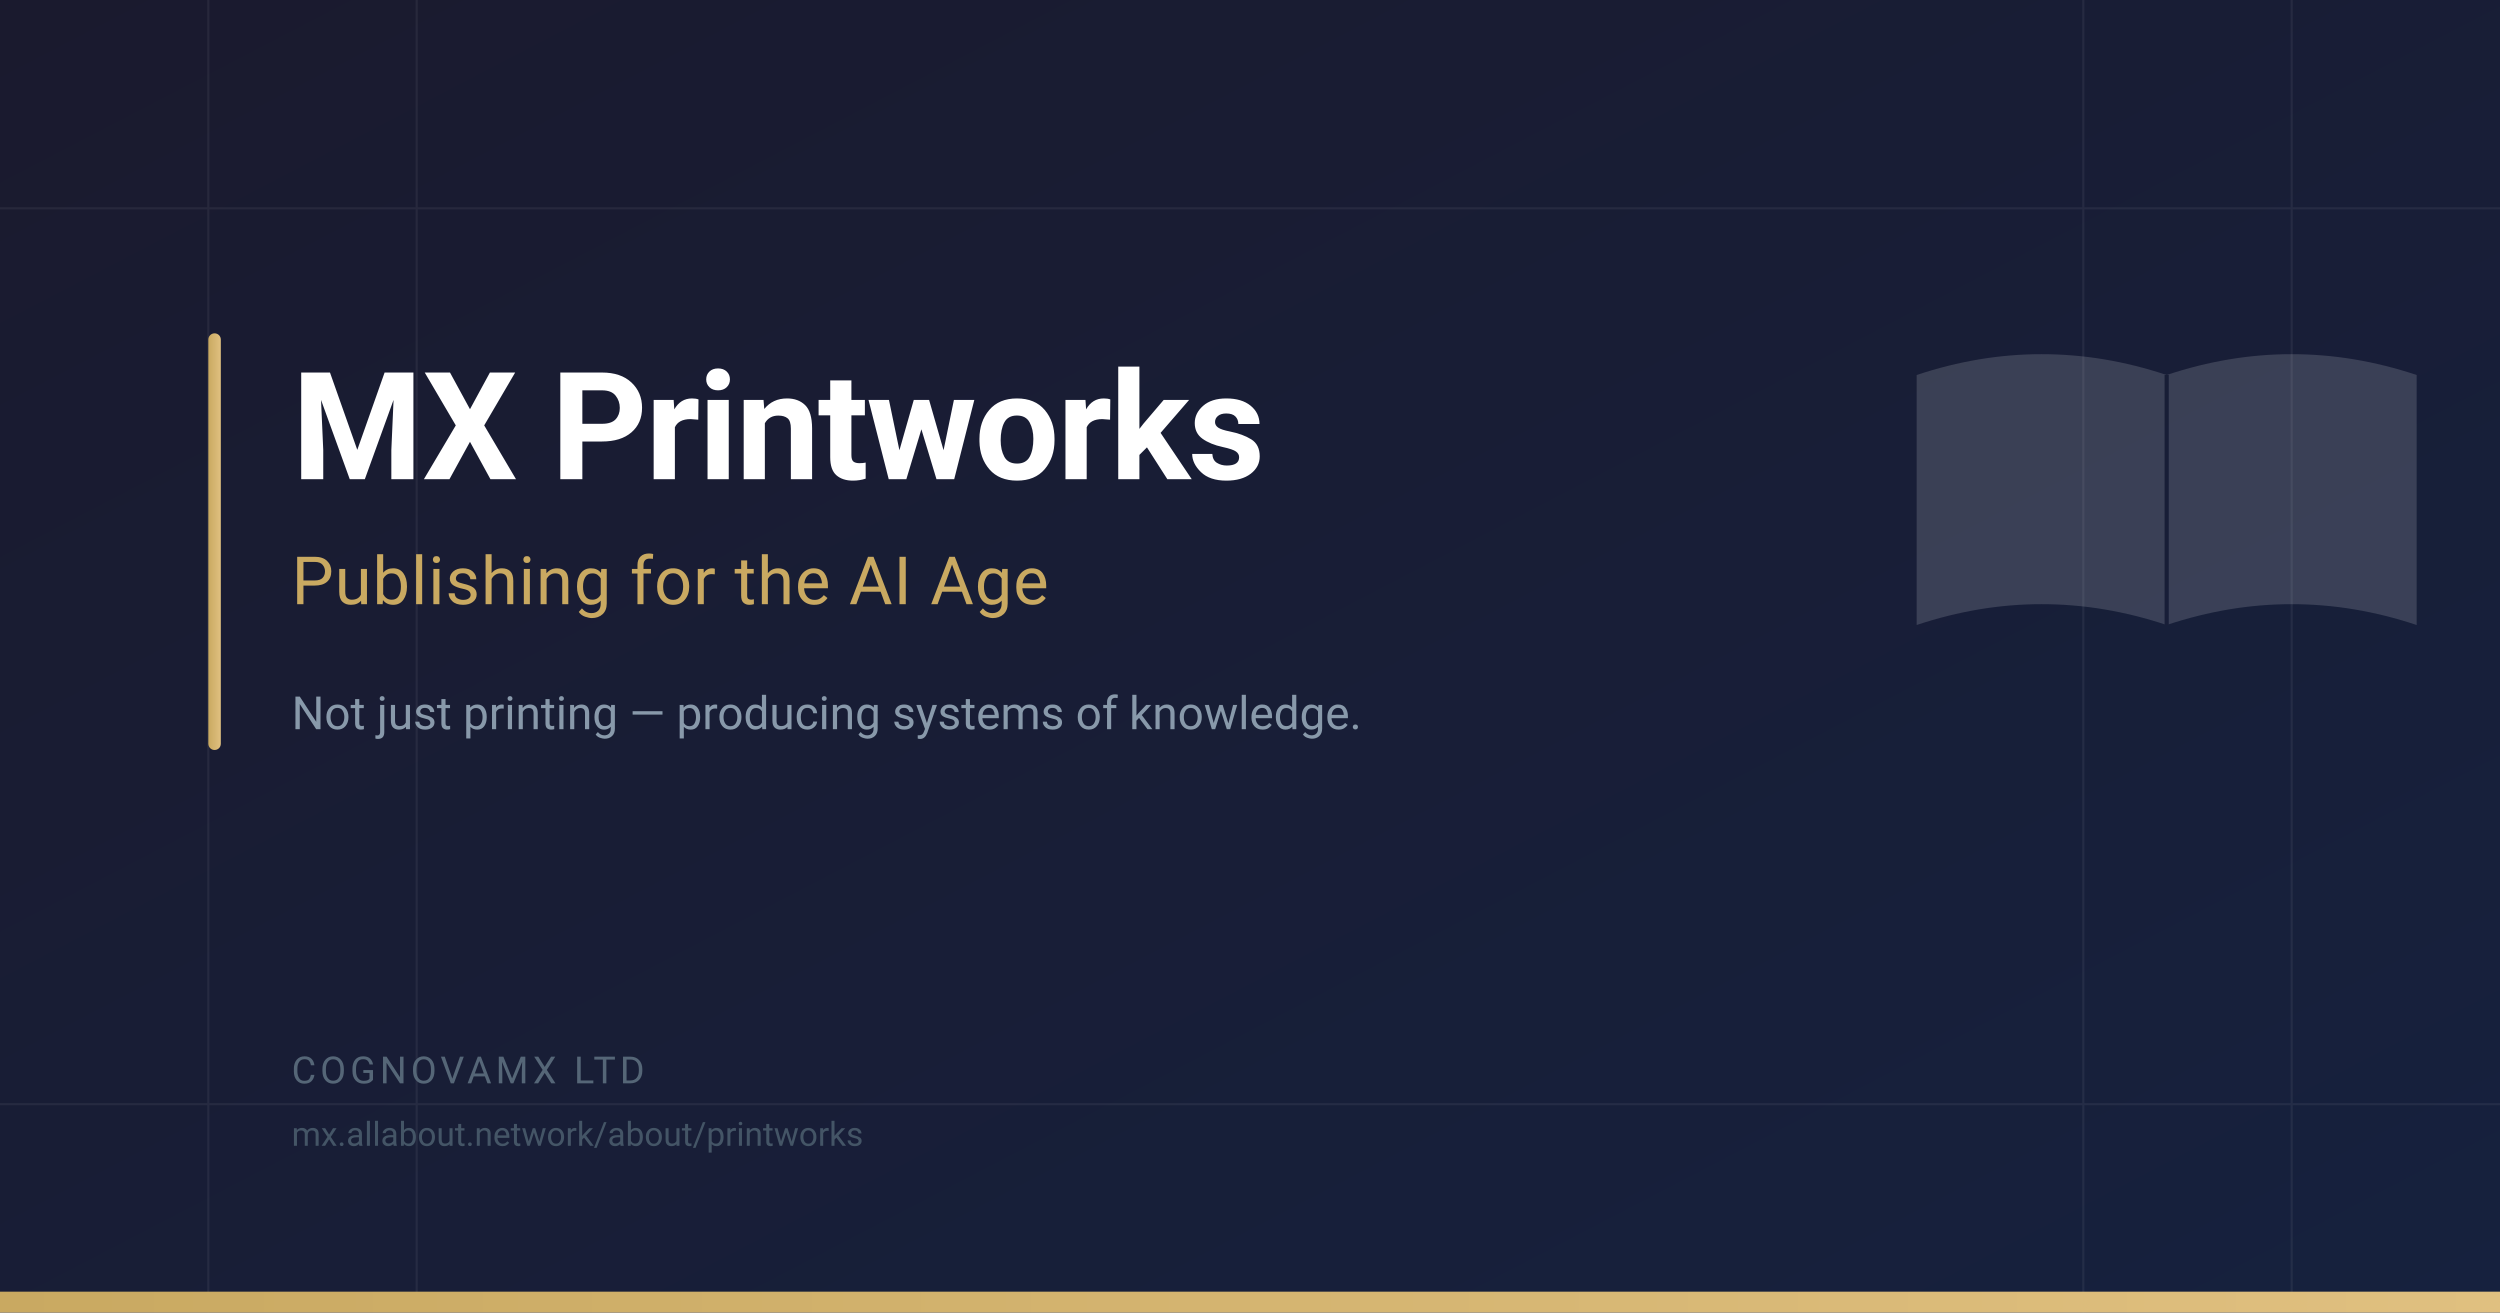
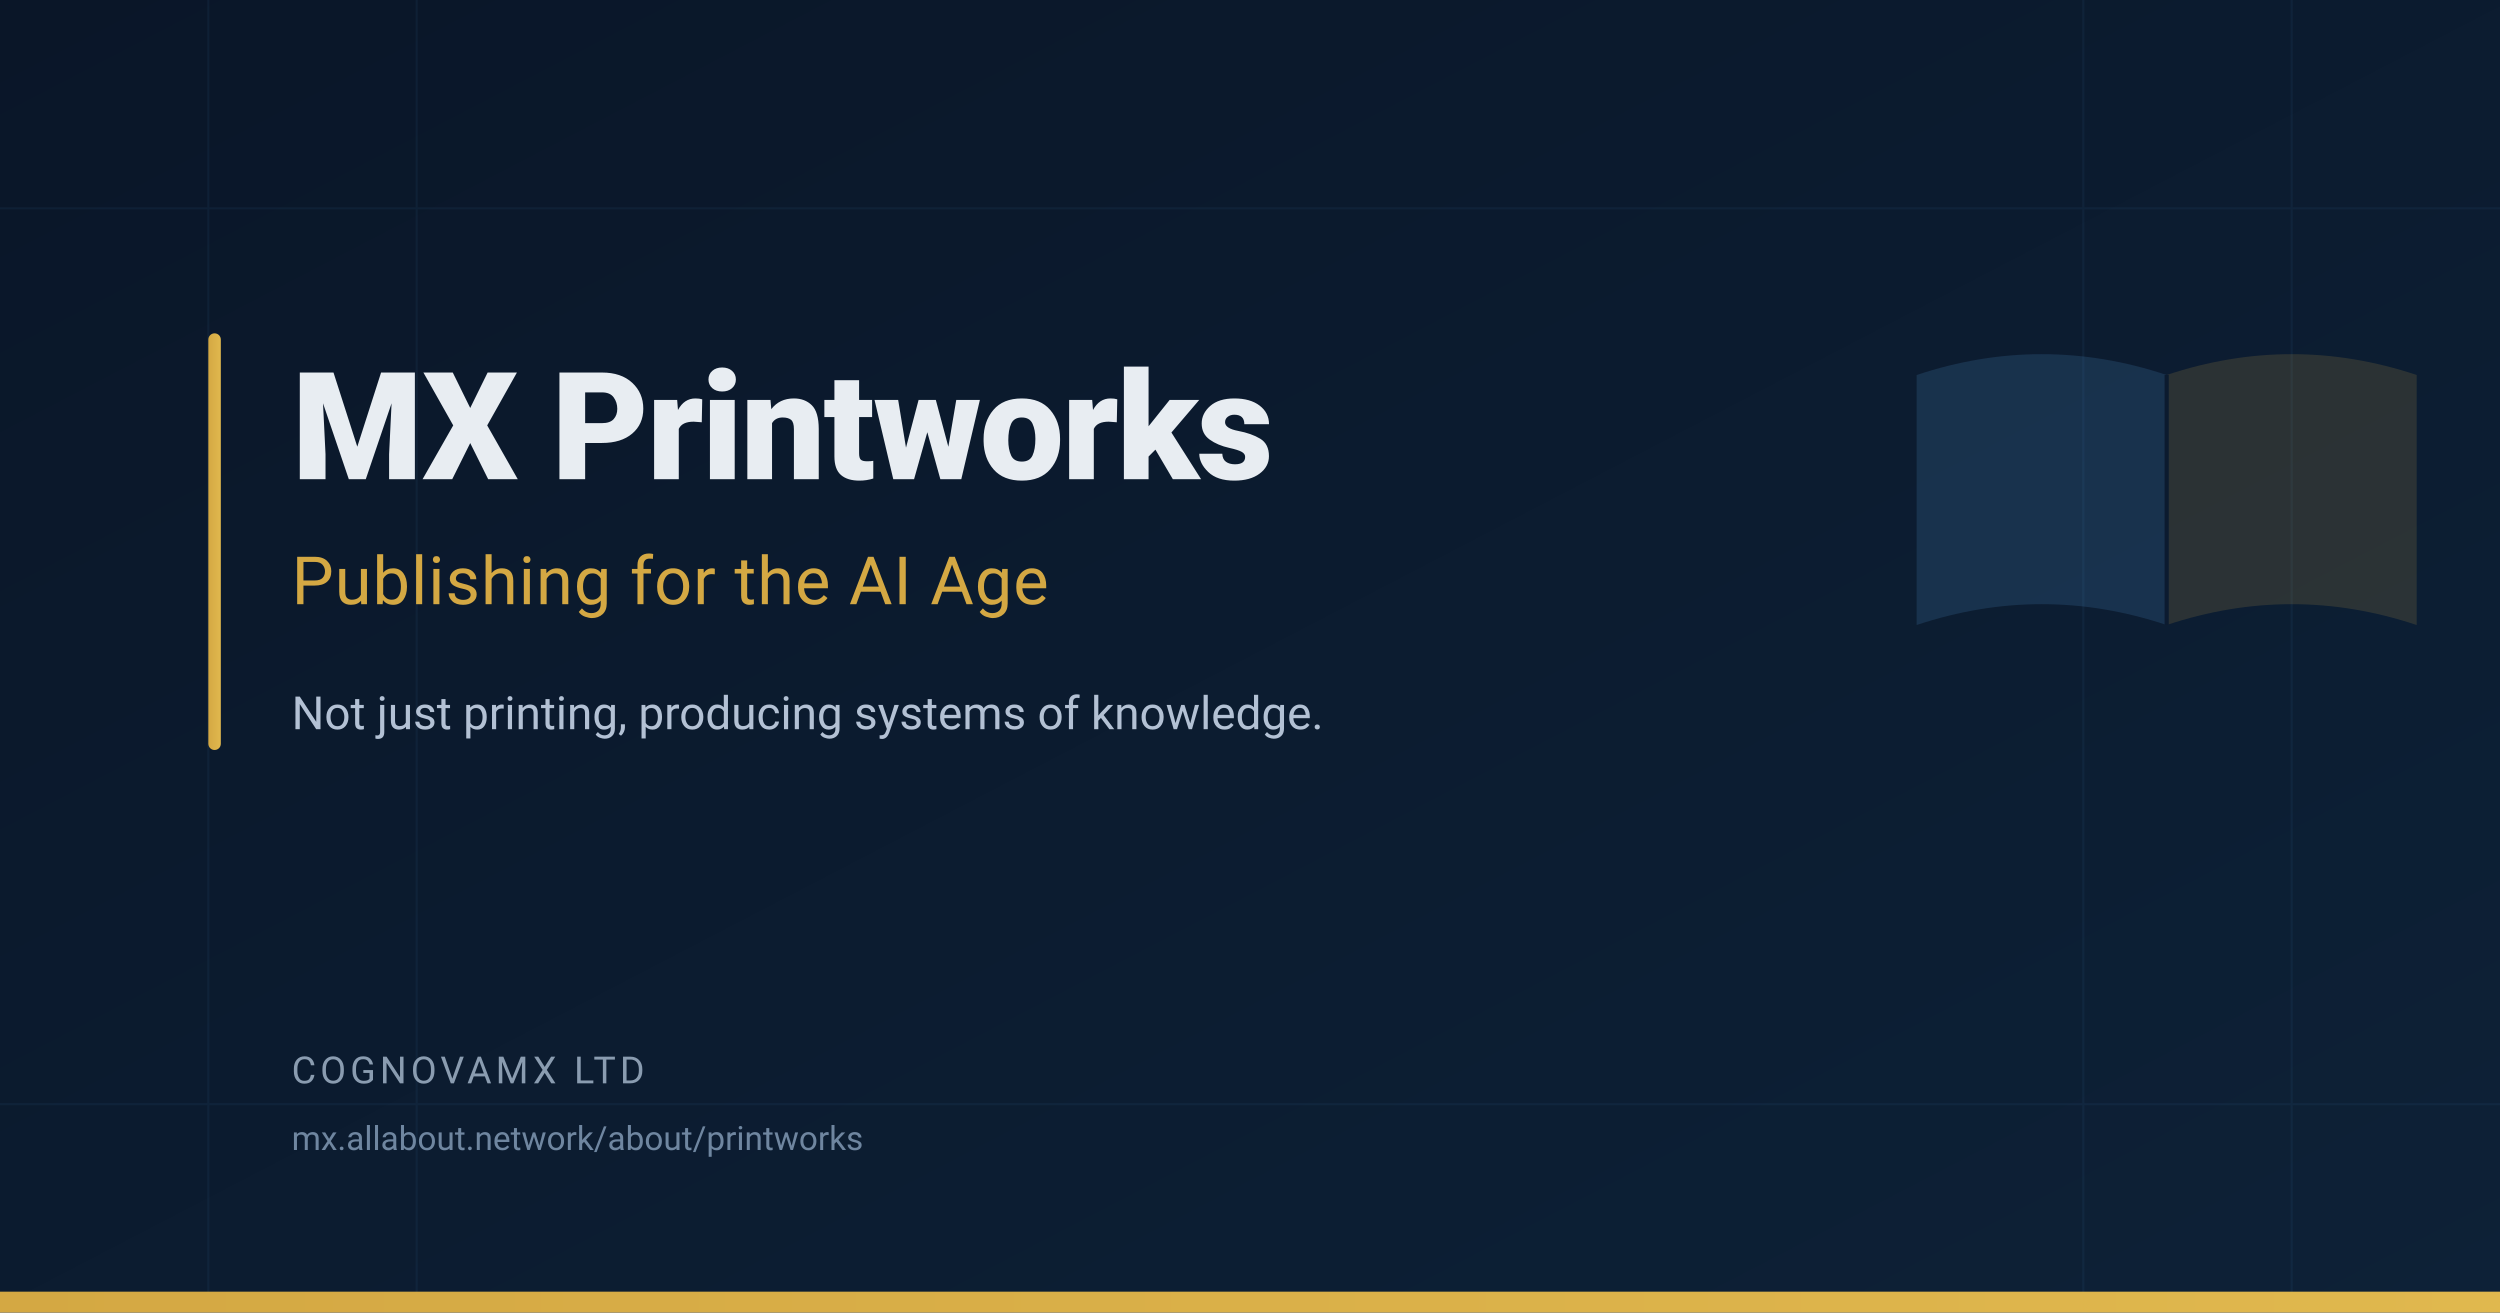
- <svg xmlns="http://www.w3.org/2000/svg" viewBox="0 0 1200 630" width="1200" height="630">
+ <svg xmlns="http://www.w3.org/2000/svg" viewBox="0 0 1200 630" width="1200" height="630" role="img" aria-label="MX Printworks. Publishing for the AI Age. CogNovaMX.">
  <defs>
-     <linearGradient id="bg" x1="0" y1="0" x2="1" y2="1">
-       <stop offset="0%" stop-color="#1a1a2e" />
-       <stop offset="100%" stop-color="#16213e" />
+     <linearGradient id="pw-bg" x1="0" y1="0" x2="1" y2="1">
+       <stop offset="0%" stop-color="#0a1628" />
+       <stop offset="100%" stop-color="#0d2137" />
    </linearGradient>
-     <linearGradient id="accent" x1="0" y1="0" x2="1" y2="0">
-       <stop offset="0%" stop-color="#c9a961" />
-       <stop offset="100%" stop-color="#e0c080" />
+     <linearGradient id="pw-gold" x1="0" y1="0" x2="1" y2="0">
+       <stop offset="0%" stop-color="#d4a843" />
+       <stop offset="100%" stop-color="#e0b84e" />
    </linearGradient>
  </defs>
-   <rect width="1200" height="630" fill="url(#bg)" />
-   <g opacity="0.06" stroke="#ffffff" stroke-width="1">
+   <rect width="1200" height="630" fill="url(#pw-bg)" />
+   <g opacity="0.06" stroke="#5ba4e6" stroke-width="1">
    <line x1="100" y1="0" x2="100" y2="630" />
    <line x1="200" y1="0" x2="200" y2="630" />
    <line x1="1000" y1="0" x2="1000" y2="630" />
    <line x1="1100" y1="0" x2="1100" y2="630" />
    <line x1="0" y1="100" x2="1200" y2="100" />
    <line x1="0" y1="530" x2="1200" y2="530" />
  </g>
-   <rect x="100" y="160" width="6" height="200" fill="url(#accent)" rx="3" />
-   <text x="140" y="230" font-family="-apple-system, BlinkMacSystemFont, 'Segoe UI', Roboto, sans-serif" font-size="72" font-weight="700" fill="#ffffff" letter-spacing="-1">MX Printworks</text>
-   <text x="140" y="290" font-family="-apple-system, BlinkMacSystemFont, 'Segoe UI', Roboto, sans-serif" font-size="32" fill="#c9a961" letter-spacing="0.5">Publishing for the AI Age</text>
-   <text x="140" y="350" font-family="-apple-system, BlinkMacSystemFont, 'Segoe UI', Roboto, sans-serif" font-size="22" fill="#8899aa">Not just printing — producing systems of knowledge.</text>
-   <g transform="translate(920, 180)" opacity="0.15">
-     <path d="M0,120 L0,0 Q60,-20 120,0 L120,120 Q60,100 0,120Z" fill="#ffffff" />
-     <path d="M120,0 Q180,-20 240,0 L240,120 Q180,100 120,120Z" fill="#ffffff" />
-     <line x1="120" y1="0" x2="120" y2="120" stroke="#1a1a2e" stroke-width="2" />
+   <rect x="100" y="160" width="6" height="200" fill="url(#pw-gold)" rx="3" />
+   <text x="140" y="230" font-family="-apple-system, BlinkMacSystemFont, 'Segoe UI', Roboto, Helvetica, Arial, sans-serif" font-size="72" font-weight="800" fill="#e8edf2" letter-spacing="-1">MX Printworks</text>
+   <text x="140" y="290" font-family="-apple-system, BlinkMacSystemFont, 'Segoe UI', Roboto, Helvetica, Arial, sans-serif" font-size="32" font-weight="400" fill="#d4a843" letter-spacing="0.5">Publishing for the AI Age</text>
+   <text x="140" y="350" font-family="-apple-system, BlinkMacSystemFont, 'Segoe UI', Roboto, Helvetica, Arial, sans-serif" font-size="22" fill="#b3c1d4">Not just printing, producing systems of knowledge.</text>
+   <g transform="translate(920, 180)" opacity="0.16">
+     <path d="M0,120 L0,0 Q60,-20 120,0 L120,120 Q60,100 0,120Z" fill="#5ba4e6" />
+     <path d="M120,0 Q180,-20 240,0 L240,120 Q180,100 120,120Z" fill="#d4a843" />
+     <line x1="120" y1="0" x2="120" y2="120" stroke="#0a1628" stroke-width="2" />
  </g>
-   <text x="140" y="520" font-family="-apple-system, BlinkMacSystemFont, 'Segoe UI', Roboto, sans-serif" font-size="18" fill="#556677" letter-spacing="2">COGNOVAMX LTD</text>
-   <text x="140" y="550" font-family="-apple-system, BlinkMacSystemFont, 'Segoe UI', Roboto, sans-serif" font-size="16" fill="#445566">mx.allabout.network/about/printworks</text>
-   <rect x="0" y="620" width="1200" height="10" fill="url(#accent)" />
+   <text x="140" y="520" font-family="-apple-system, BlinkMacSystemFont, 'Segoe UI', Roboto, Helvetica, Arial, sans-serif" font-size="18" fill="#8a9cb0" letter-spacing="2">COGNOVAMX LTD</text>
+   <text x="140" y="552" font-family="-apple-system, BlinkMacSystemFont, 'Segoe UI', Roboto, Helvetica, Arial, sans-serif" font-size="16" fill="#6f86a0">mx.allabout.network/about/printworks</text>
+   <rect x="0" y="620" width="1200" height="10" fill="url(#pw-gold)" />
</svg>
